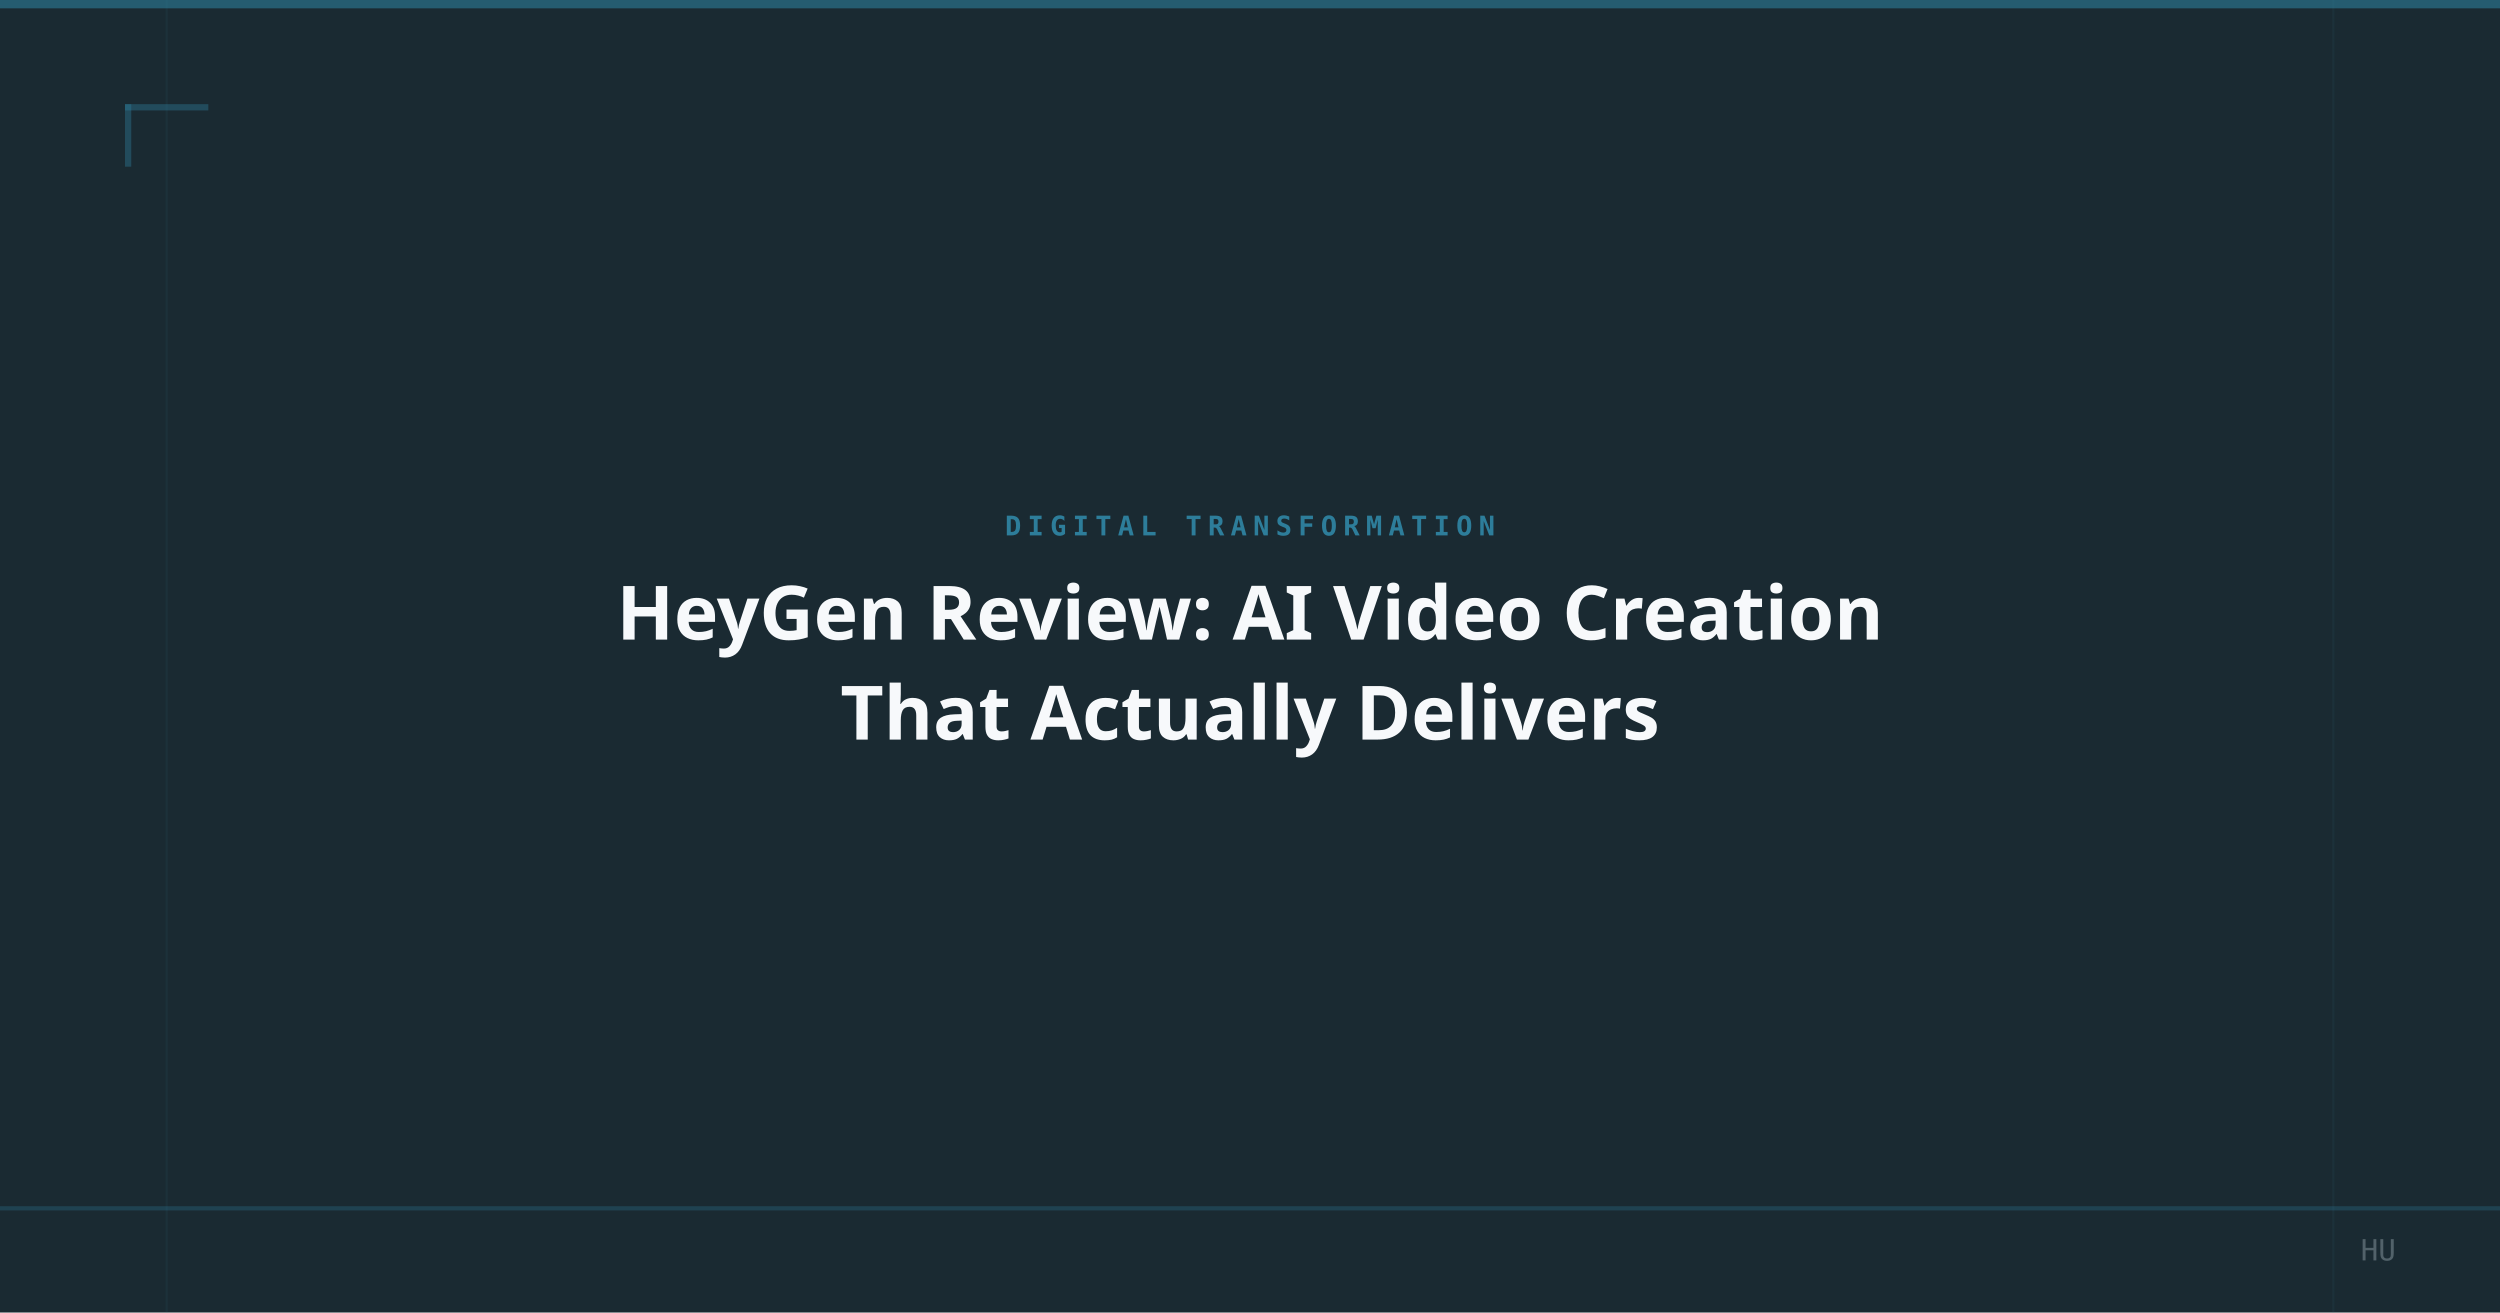
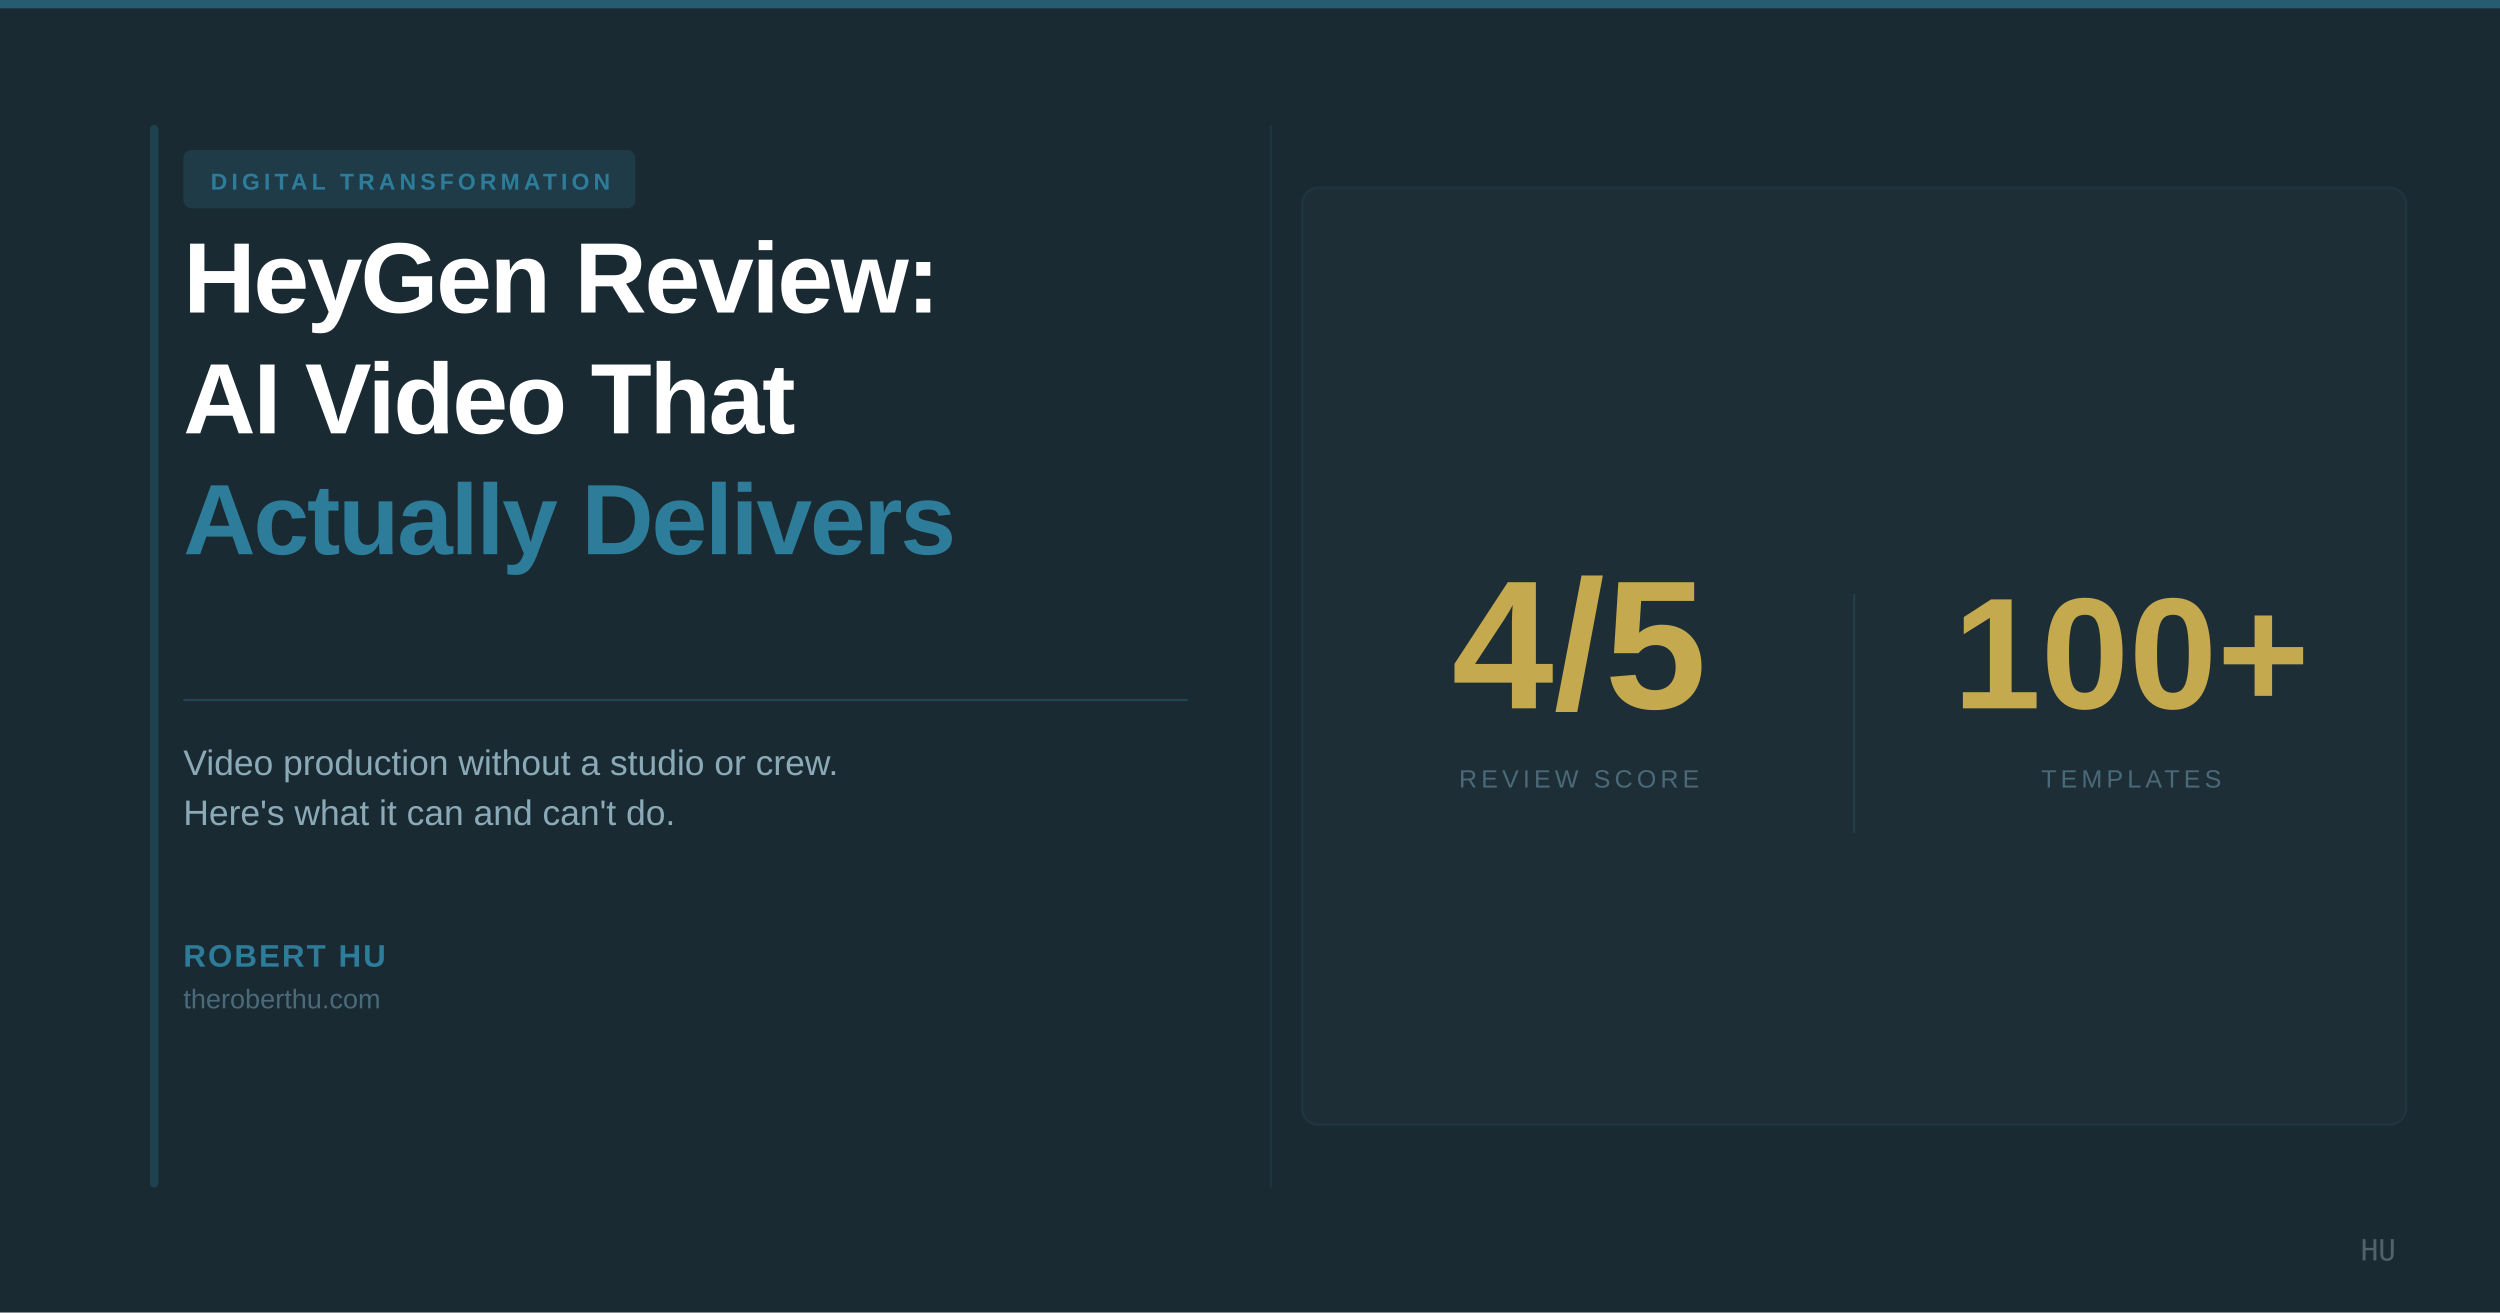
<svg xmlns="http://www.w3.org/2000/svg" width="1200" height="630" viewBox="0 0 1200 630">
  <rect width="1200" height="630" fill="#1a2a32" />
-   <line x1="0" y1="580" x2="1200" y2="580" stroke="#2d7d9a" stroke-width="2" opacity="0.3" />
-   <line x1="80" y1="0" x2="80" y2="630" stroke="#2d7d9a" stroke-width="1" opacity="0.08" />
-   <line x1="1120" y1="0" x2="1120" y2="630" stroke="#2d7d9a" stroke-width="1" opacity="0.08" />
  <rect x="0" y="0" width="1200" height="4" fill="#2d7d9a" opacity="0.6" />
-   <rect x="60" y="50" width="40" height="3" fill="#2d7d9a" opacity="0.4" />
-   <rect x="60" y="50" width="3" height="30" fill="#2d7d9a" opacity="0.4" />
-   <text x="600" y="257" text-anchor="middle" font-family="'JetBrains Mono', monospace" font-size="13" font-weight="600" fill="#2d7d9a" letter-spacing="3" text-transform="uppercase">DIGITAL TRANSFORMATION</text>
-   <text x="600" y="307" text-anchor="middle" font-family="'DM Sans', system-ui, sans-serif" font-size="36" font-weight="700" fill="#f7f9fb">HeyGen Review: AI Video Creation</text>
-   <text x="600" y="355" text-anchor="middle" font-family="'DM Sans', system-ui, sans-serif" font-size="36" font-weight="700" fill="#f7f9fb">That Actually Delivers</text>
+   <line x1="610" y1="60" x2="610" y2="570" stroke="#2d7d9a" stroke-opacity="0.15" stroke-width="1" />
+   <rect x="72" y="60" width="4" height="510" rx="2" fill="#2d7d9a" opacity="0.3" />
+   <rect x="88" y="72" width="217" height="28" rx="4" fill="#2d7d9a" opacity="0.2" />
+   <text x="197" y="91" font-family="'Helvetica Neue', Arial, sans-serif" font-size="11" font-weight="600" fill="#2d7d9a" text-anchor="middle" letter-spacing="2">DIGITAL TRANSFORMATION</text>
+   <text x="88" y="150" font-family="'Helvetica Neue', Arial, sans-serif" font-size="48" font-weight="700" fill="#ffffff" letter-spacing="-1">HeyGen Review:</text>
+   <text x="88" y="208" font-family="'Helvetica Neue', Arial, sans-serif" font-size="48" font-weight="700" fill="#ffffff" letter-spacing="-1">AI Video That</text>
+   <text x="88" y="266" font-family="'Helvetica Neue', Arial, sans-serif" font-size="48" font-weight="700" fill="#2d7d9a" letter-spacing="-1">Actually Delivers</text>
+   <line x1="88" y1="336" x2="570" y2="336" stroke="#2d7d9a" stroke-opacity="0.35" stroke-width="1" />
+   <text x="88" y="372" font-family="'Helvetica Neue', Arial, sans-serif" font-size="17" fill="#8baab8">Video production without a studio or crew.</text>
+   <text x="88" y="396" font-family="'Helvetica Neue', Arial, sans-serif" font-size="17" fill="#8baab8">Here's what it can and can't do.</text>
+   <text x="88" y="464" font-family="'Helvetica Neue', Arial, sans-serif" font-size="15" fill="#2d7d9a" font-weight="600" letter-spacing="1">ROBERT HU</text>
+   <text x="88" y="484" font-family="'Helvetica Neue', Arial, sans-serif" font-size="13" fill="#4a6a7a">theroberthu.com</text>
+   <rect x="625" y="90" width="530" height="450" rx="8" fill="#ffffff" fill-opacity="0.02" stroke="#2d7d9a" stroke-opacity="0.12" stroke-width="1" />
+   <text x="758" y="340" font-family="'Helvetica Neue', Arial, sans-serif" font-size="88" font-weight="700" fill="#c5a94e" text-anchor="middle">4/5</text>
+   <text x="758" y="378" font-family="'Helvetica Neue', Arial, sans-serif" font-size="12" fill="#4a6a7a" text-anchor="middle" letter-spacing="2">REVIEW SCORE</text>
+   <line x1="890" y1="285" x2="890" y2="400" stroke="#2d7d9a" stroke-opacity="0.2" stroke-width="1" />
+   <text x="1023" y="340" font-family="'Helvetica Neue', Arial, sans-serif" font-size="76" font-weight="700" fill="#c5a94e" text-anchor="middle">100+</text>
+   <text x="1023" y="378" font-family="'Helvetica Neue', Arial, sans-serif" font-size="12" fill="#4a6a7a" text-anchor="middle" letter-spacing="2">TEMPLATES</text>
  <text x="1150" y="605" text-anchor="end" font-family="'JetBrains Mono', monospace" font-size="14" font-weight="500" fill="#8a9aa2" opacity="0.5">HU</text>
</svg>
